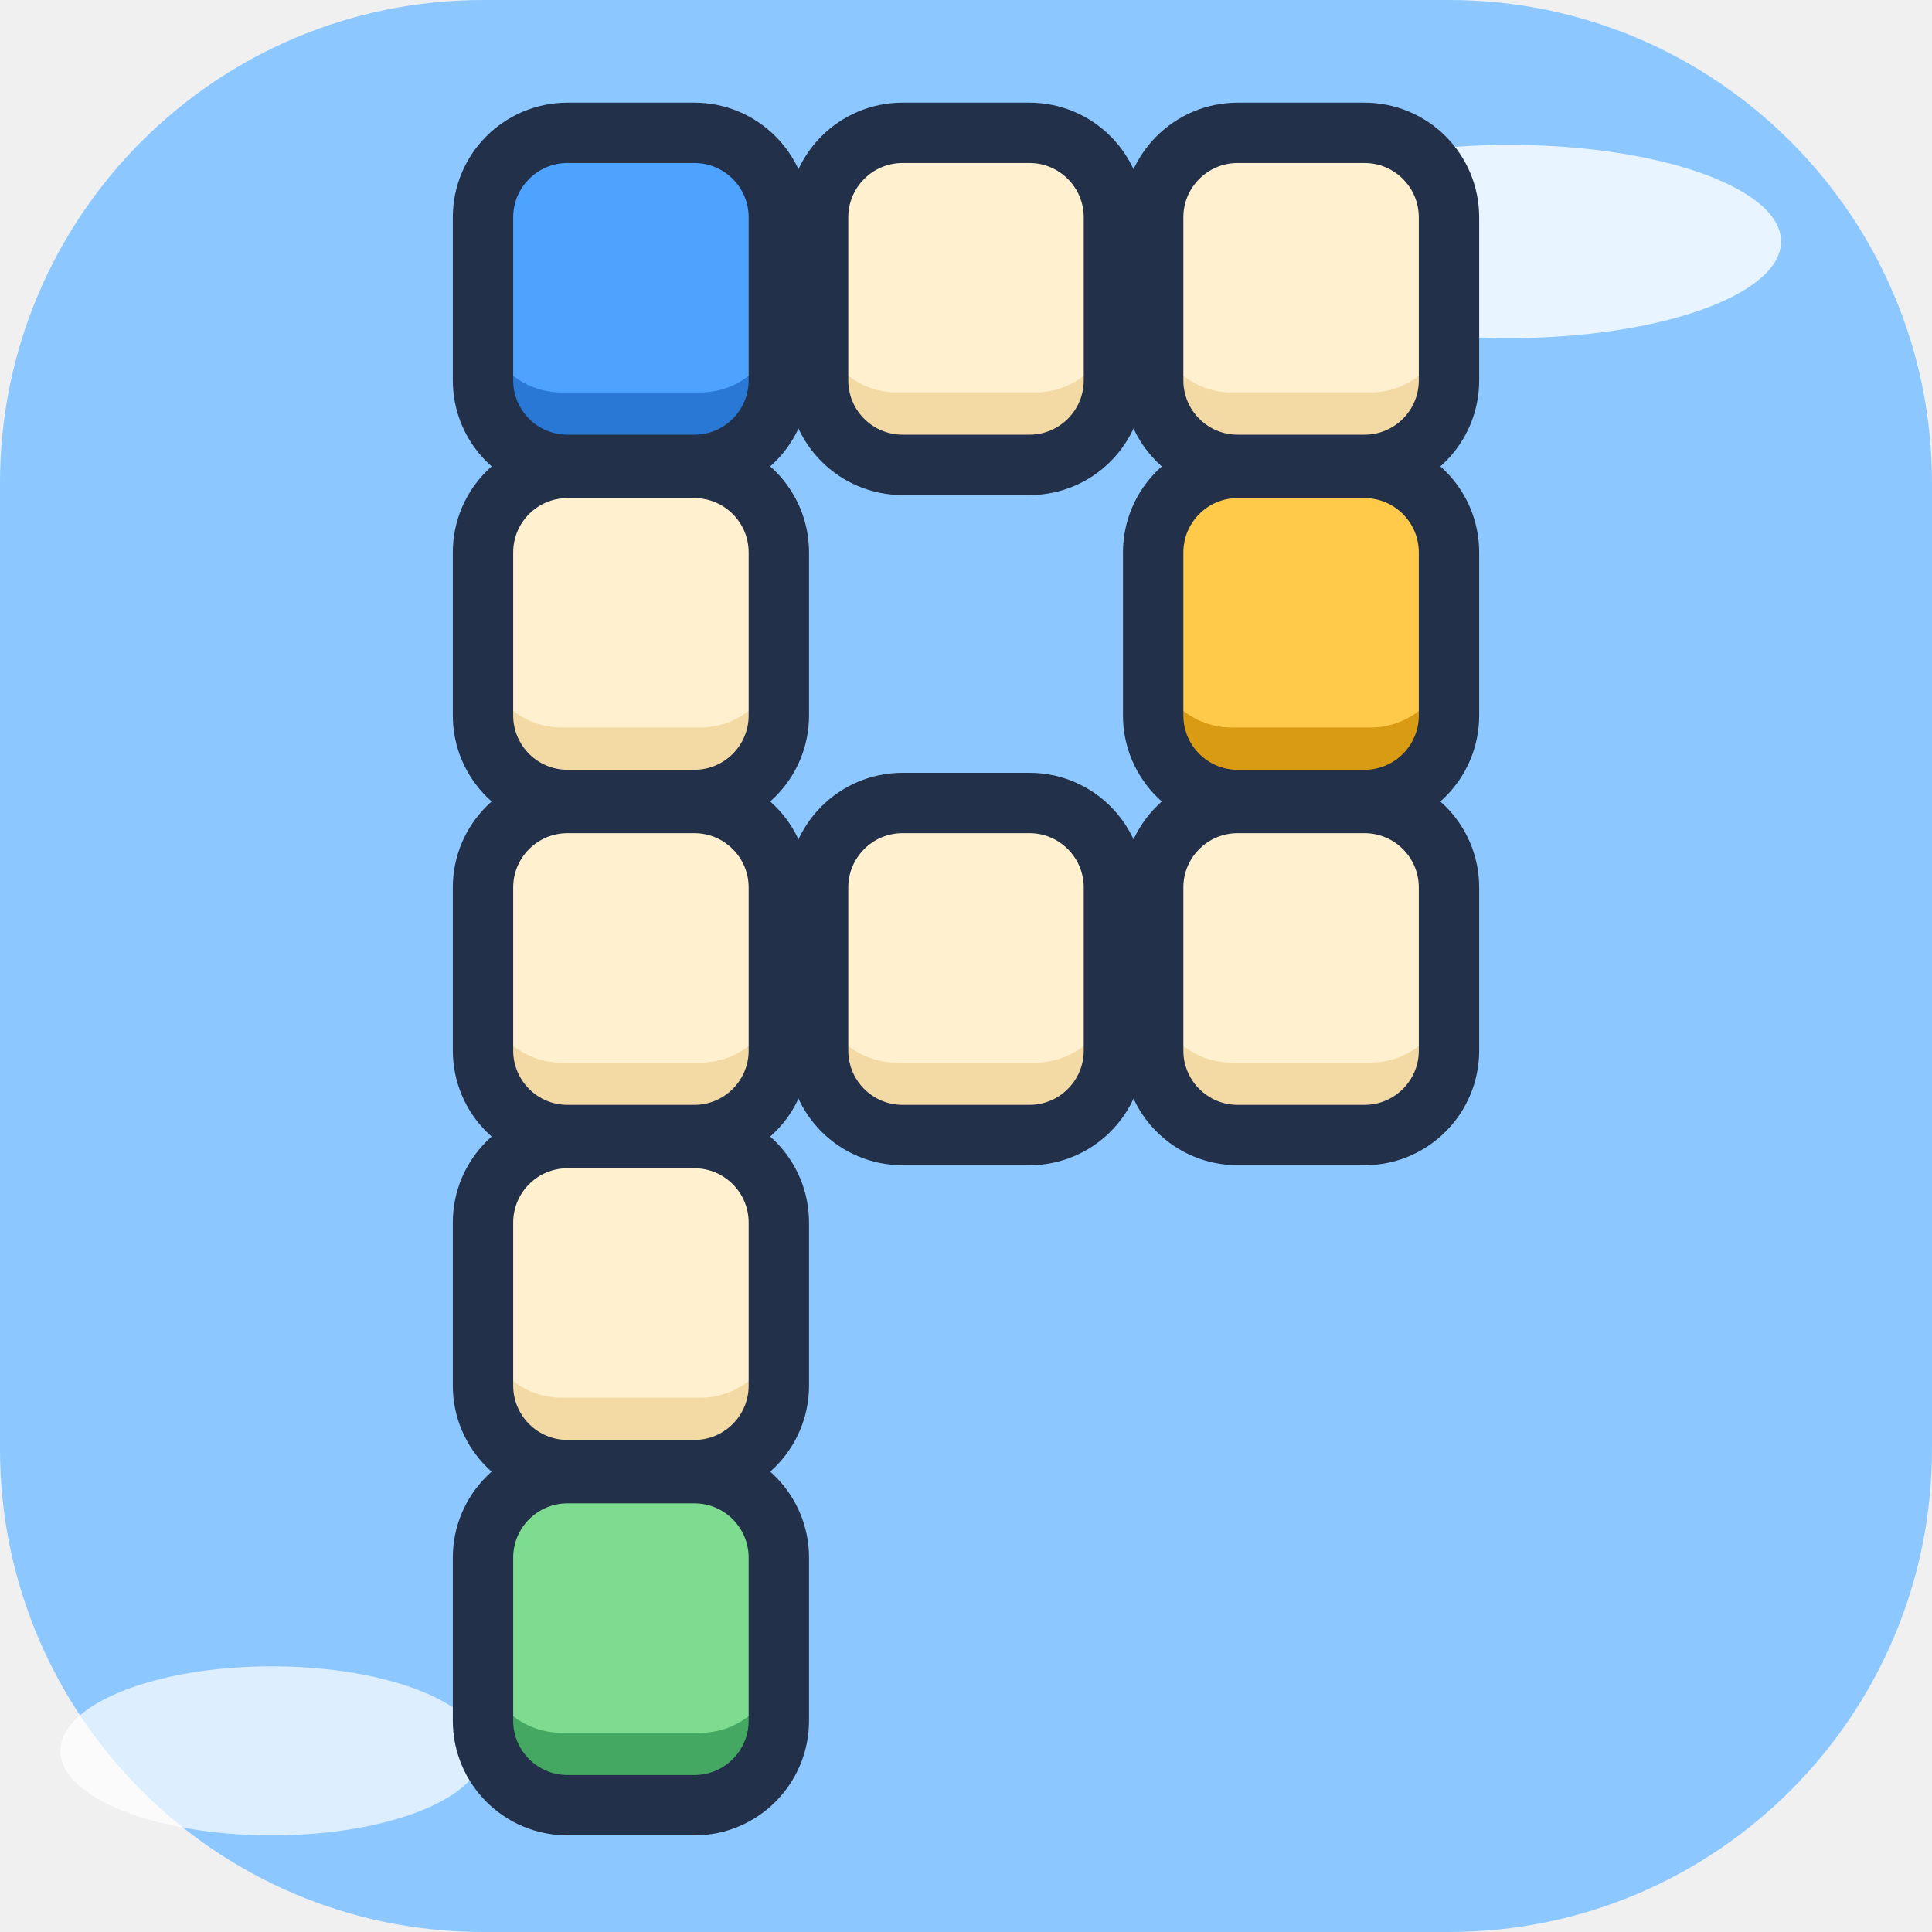
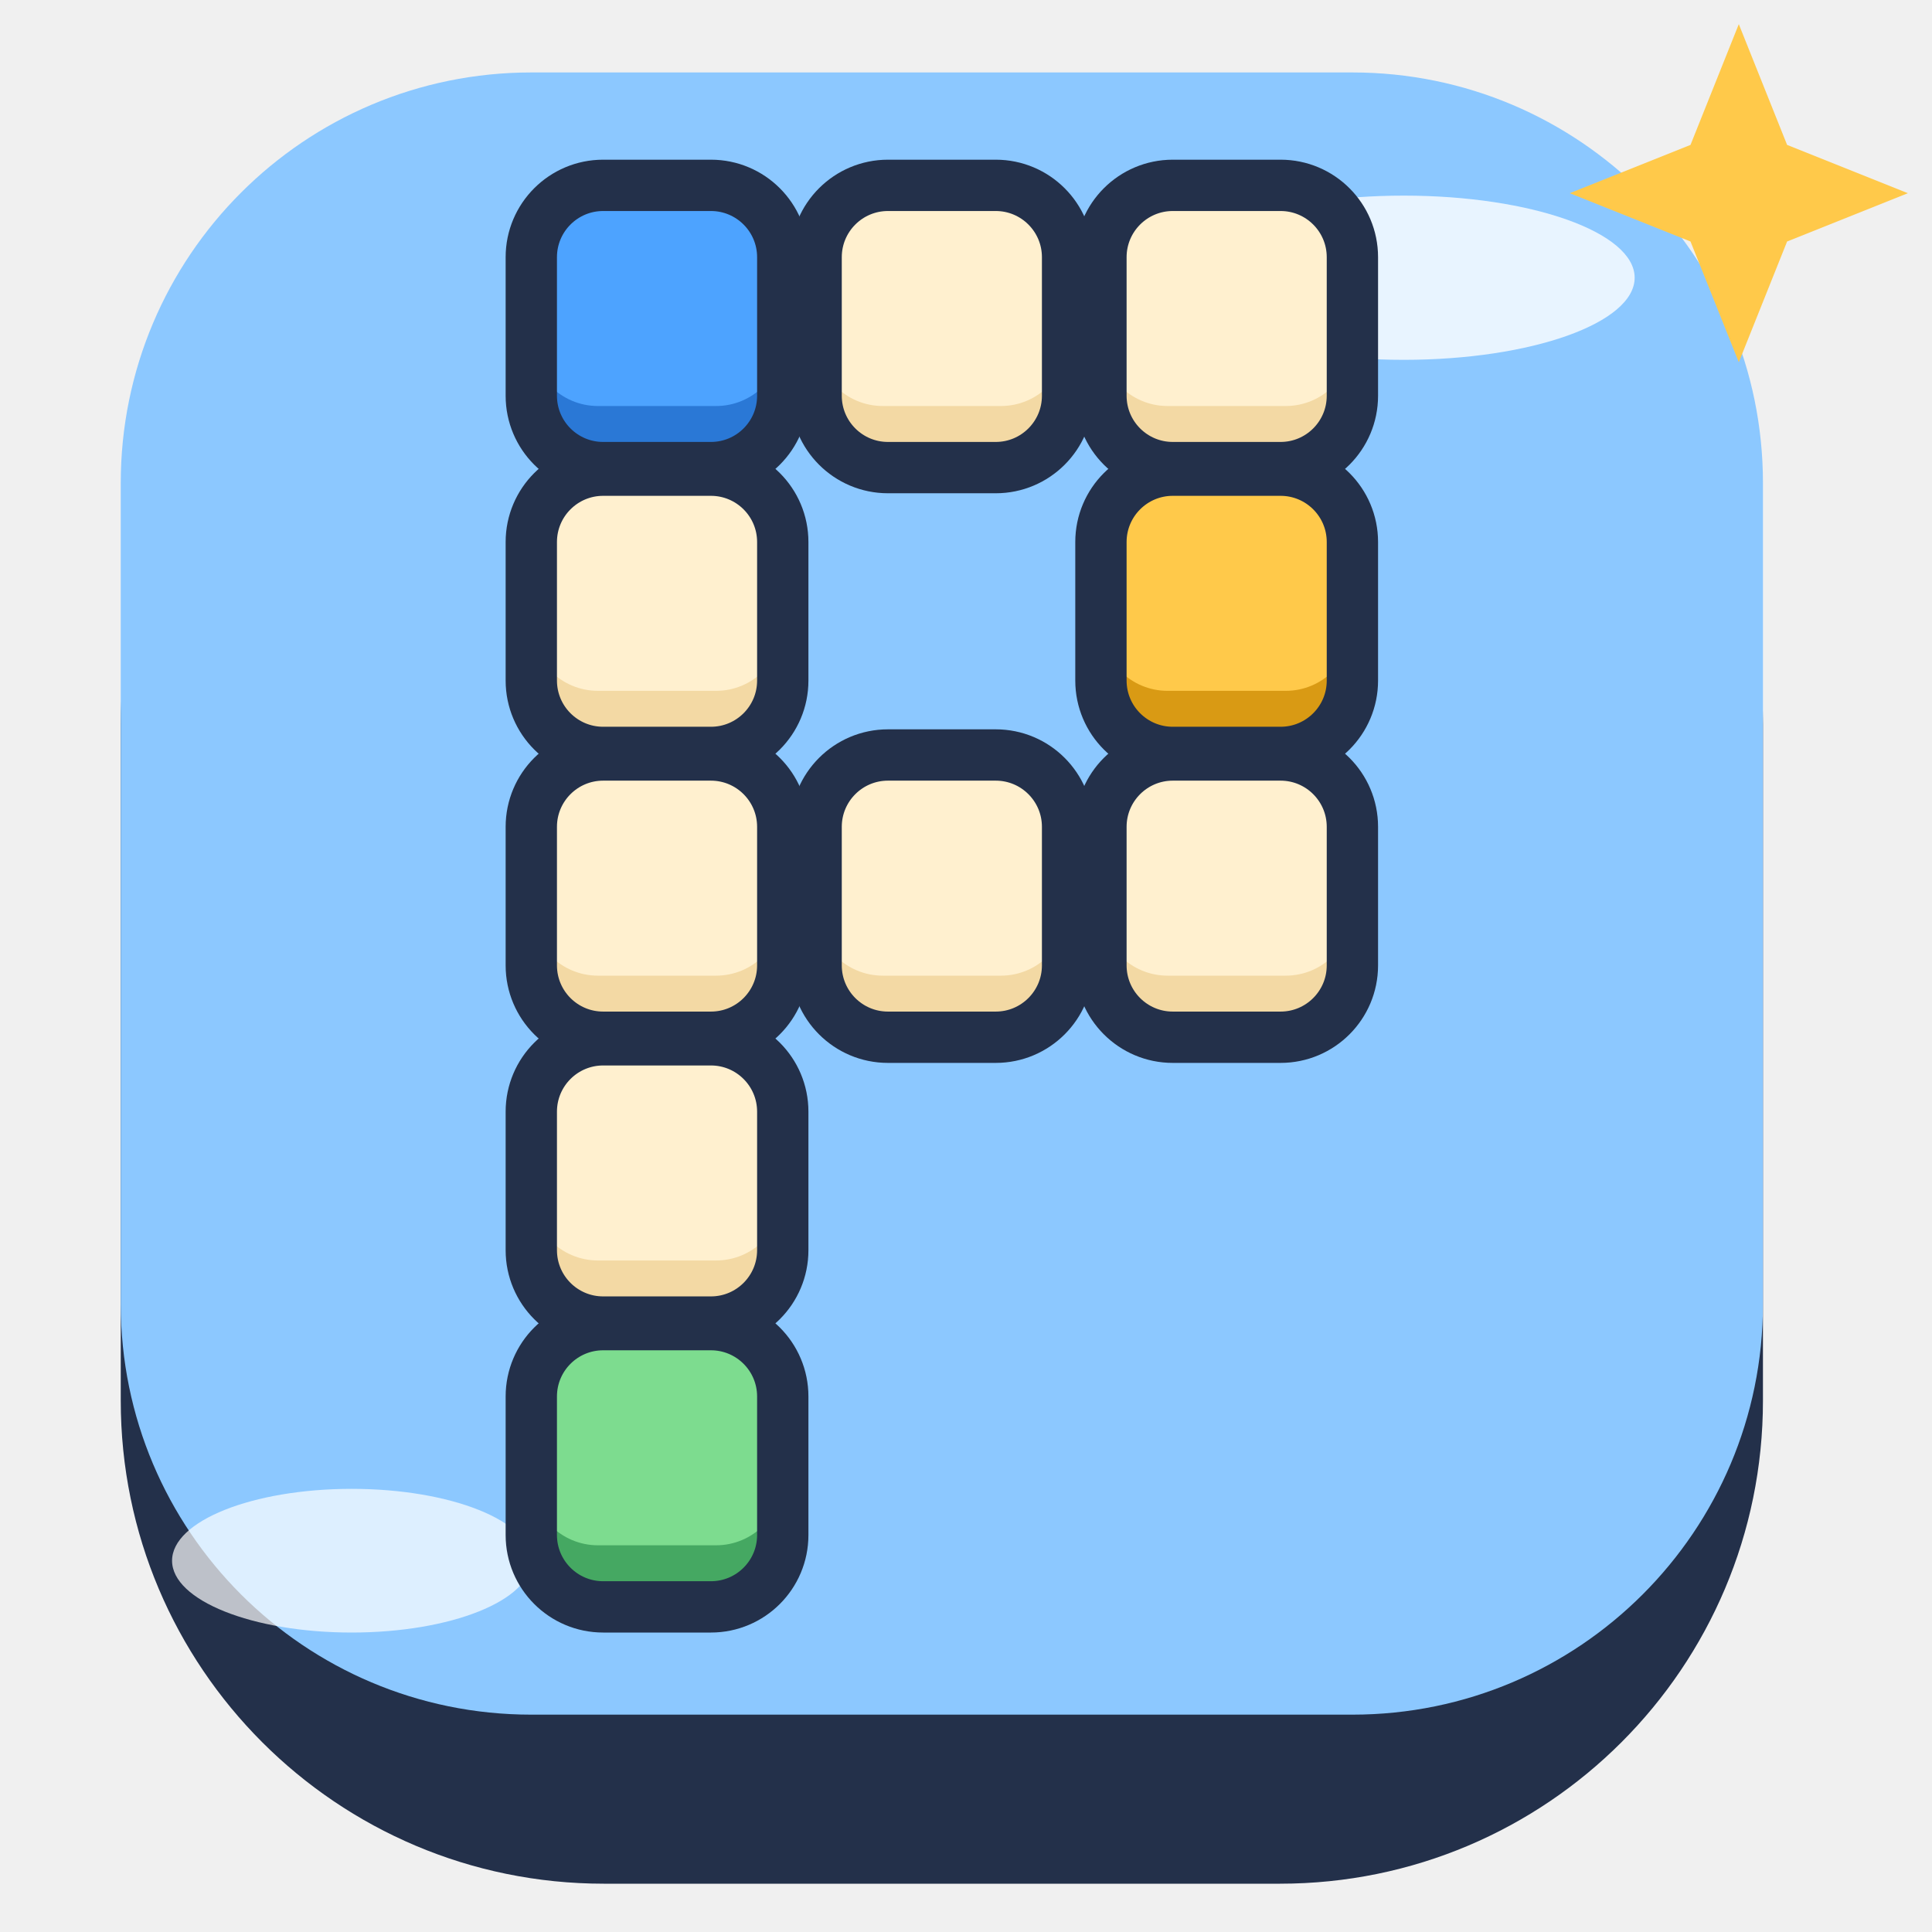
- <svg xmlns="http://www.w3.org/2000/svg" viewBox="0 0 64 64" role="img" aria-label="Pathly">
-   <rect width="64" height="64" rx="16" fill="#8cc8ff" />
-   <ellipse cx="50" cy="8" rx="9" ry="3.200" fill="#fff" opacity=".8" />
-   <ellipse cx="9" cy="58" rx="7" ry="2.800" fill="#fff" opacity=".7" />
-   <rect x="16.00" y="5.60" width="9.8" height="9.8" rx="2.6" fill="#2a78d6" />
-   <rect x="16.00" y="4.40" width="9.8" height="8.6" rx="2.6" fill="#4da3ff" />
-   <rect x="16.00" y="4.40" width="9.8" height="11.0" rx="2.8" fill="none" stroke="#23304a" stroke-width="2" />
-   <rect x="27.10" y="5.60" width="9.8" height="9.8" rx="2.6" fill="#f3d9a4" />
-   <rect x="27.10" y="4.40" width="9.8" height="8.6" rx="2.6" fill="#fff0cf" />
-   <rect x="27.10" y="4.40" width="9.8" height="11.0" rx="2.8" fill="none" stroke="#23304a" stroke-width="2" />
-   <rect x="38.20" y="5.60" width="9.8" height="9.8" rx="2.6" fill="#f3d9a4" />
-   <rect x="38.20" y="4.40" width="9.8" height="8.6" rx="2.6" fill="#fff0cf" />
-   <rect x="38.20" y="4.40" width="9.8" height="11.0" rx="2.8" fill="none" stroke="#23304a" stroke-width="2" />
-   <rect x="16.00" y="16.70" width="9.8" height="9.8" rx="2.6" fill="#f3d9a4" />
-   <rect x="16.00" y="15.50" width="9.8" height="8.6" rx="2.6" fill="#fff0cf" />
-   <rect x="16.00" y="15.50" width="9.8" height="11.0" rx="2.8" fill="none" stroke="#23304a" stroke-width="2" />
-   <rect x="38.20" y="16.70" width="9.8" height="9.8" rx="2.6" fill="#d99a14" />
-   <rect x="38.20" y="15.50" width="9.8" height="8.6" rx="2.6" fill="#ffc94a" />
-   <rect x="38.20" y="15.50" width="9.8" height="11.0" rx="2.8" fill="none" stroke="#23304a" stroke-width="2" />
-   <rect x="16.00" y="27.80" width="9.8" height="9.8" rx="2.6" fill="#f3d9a4" />
-   <rect x="16.00" y="26.60" width="9.8" height="8.6" rx="2.6" fill="#fff0cf" />
-   <rect x="16.00" y="26.60" width="9.8" height="11.0" rx="2.8" fill="none" stroke="#23304a" stroke-width="2" />
-   <rect x="27.10" y="27.80" width="9.8" height="9.8" rx="2.6" fill="#f3d9a4" />
-   <rect x="27.10" y="26.60" width="9.8" height="8.6" rx="2.6" fill="#fff0cf" />
-   <rect x="27.10" y="26.60" width="9.8" height="11.0" rx="2.8" fill="none" stroke="#23304a" stroke-width="2" />
-   <rect x="38.20" y="27.80" width="9.8" height="9.8" rx="2.6" fill="#f3d9a4" />
-   <rect x="38.20" y="26.60" width="9.8" height="8.6" rx="2.6" fill="#fff0cf" />
-   <rect x="38.20" y="26.60" width="9.8" height="11.0" rx="2.8" fill="none" stroke="#23304a" stroke-width="2" />
-   <rect x="16.00" y="38.90" width="9.8" height="9.8" rx="2.6" fill="#f3d9a4" />
-   <rect x="16.00" y="37.70" width="9.8" height="8.6" rx="2.6" fill="#fff0cf" />
-   <rect x="16.00" y="37.70" width="9.8" height="11.0" rx="2.8" fill="none" stroke="#23304a" stroke-width="2" />
-   <rect x="16.00" y="50.00" width="9.8" height="9.8" rx="2.6" fill="#45a862" />
-   <rect x="16.00" y="48.80" width="9.8" height="8.6" rx="2.6" fill="#7ddc8f" />
-   <rect x="16.00" y="48.80" width="9.8" height="11.0" rx="2.8" fill="none" stroke="#23304a" stroke-width="2" />
+ <svg xmlns="http://www.w3.org/2000/svg" viewBox="0 0 80 80" role="img" aria-label="Pathly">
+   <rect x="5" y="10" width="68" height="68" rx="20" fill="#23304a" />
+   <g transform="translate(5 3) scale(1.0625)">
+     <rect width="64" height="64" rx="16" fill="#8cc8ff" />
+     <ellipse cx="50" cy="8" rx="9" ry="3.200" fill="#fff" opacity=".8" />
+     <ellipse cx="9" cy="58" rx="7" ry="2.800" fill="#fff" opacity=".7" />
+     <rect x="16.00" y="5.60" width="9.8" height="9.8" rx="2.6" fill="#2a78d6" />
+     <rect x="16.00" y="4.40" width="9.8" height="8.6" rx="2.6" fill="#4da3ff" />
+     <rect x="16.00" y="4.40" width="9.8" height="11.0" rx="2.8" fill="none" stroke="#23304a" stroke-width="2" />
+     <rect x="27.10" y="5.60" width="9.8" height="9.8" rx="2.6" fill="#f3d9a4" />
+     <rect x="27.10" y="4.40" width="9.8" height="8.6" rx="2.6" fill="#fff0cf" />
+     <rect x="27.10" y="4.40" width="9.8" height="11.0" rx="2.8" fill="none" stroke="#23304a" stroke-width="2" />
+     <rect x="38.20" y="5.60" width="9.8" height="9.8" rx="2.6" fill="#f3d9a4" />
+     <rect x="38.20" y="4.40" width="9.8" height="8.6" rx="2.6" fill="#fff0cf" />
+     <rect x="38.20" y="4.40" width="9.8" height="11.0" rx="2.8" fill="none" stroke="#23304a" stroke-width="2" />
+     <rect x="16.00" y="16.70" width="9.8" height="9.8" rx="2.6" fill="#f3d9a4" />
+     <rect x="16.00" y="15.50" width="9.8" height="8.6" rx="2.6" fill="#fff0cf" />
+     <rect x="16.00" y="15.50" width="9.8" height="11.0" rx="2.8" fill="none" stroke="#23304a" stroke-width="2" />
+     <rect x="38.20" y="16.70" width="9.8" height="9.8" rx="2.6" fill="#d99a14" />
+     <rect x="38.20" y="15.50" width="9.8" height="8.6" rx="2.6" fill="#ffc94a" />
+     <rect x="38.20" y="15.50" width="9.8" height="11.0" rx="2.8" fill="none" stroke="#23304a" stroke-width="2" />
+     <rect x="16.00" y="27.80" width="9.8" height="9.8" rx="2.6" fill="#f3d9a4" />
+     <rect x="16.00" y="26.60" width="9.8" height="8.6" rx="2.6" fill="#fff0cf" />
+     <rect x="16.00" y="26.60" width="9.8" height="11.0" rx="2.8" fill="none" stroke="#23304a" stroke-width="2" />
+     <rect x="27.10" y="27.80" width="9.8" height="9.8" rx="2.6" fill="#f3d9a4" />
+     <rect x="27.10" y="26.60" width="9.8" height="8.6" rx="2.6" fill="#fff0cf" />
+     <rect x="27.10" y="26.60" width="9.8" height="11.0" rx="2.8" fill="none" stroke="#23304a" stroke-width="2" />
+     <rect x="38.20" y="27.80" width="9.8" height="9.8" rx="2.6" fill="#f3d9a4" />
+     <rect x="38.20" y="26.60" width="9.8" height="8.6" rx="2.6" fill="#fff0cf" />
+     <rect x="38.20" y="26.60" width="9.8" height="11.0" rx="2.8" fill="none" stroke="#23304a" stroke-width="2" />
+     <rect x="16.00" y="38.90" width="9.8" height="9.8" rx="2.6" fill="#f3d9a4" />
+     <rect x="16.00" y="37.70" width="9.8" height="8.6" rx="2.6" fill="#fff0cf" />
+     <rect x="16.00" y="37.70" width="9.8" height="11.0" rx="2.8" fill="none" stroke="#23304a" stroke-width="2" />
+     <rect x="16.00" y="50.00" width="9.8" height="9.8" rx="2.6" fill="#45a862" />
+     <rect x="16.00" y="48.80" width="9.8" height="8.6" rx="2.6" fill="#7ddc8f" />
+     <rect x="16.00" y="48.80" width="9.8" height="11.0" rx="2.8" fill="none" stroke="#23304a" stroke-width="2" />
+   </g>
+   <path d="m72 1 2 5 5 2-5 2-2 5-2-5-5-2 5-2z" fill="#ffc94a" />
</svg>
